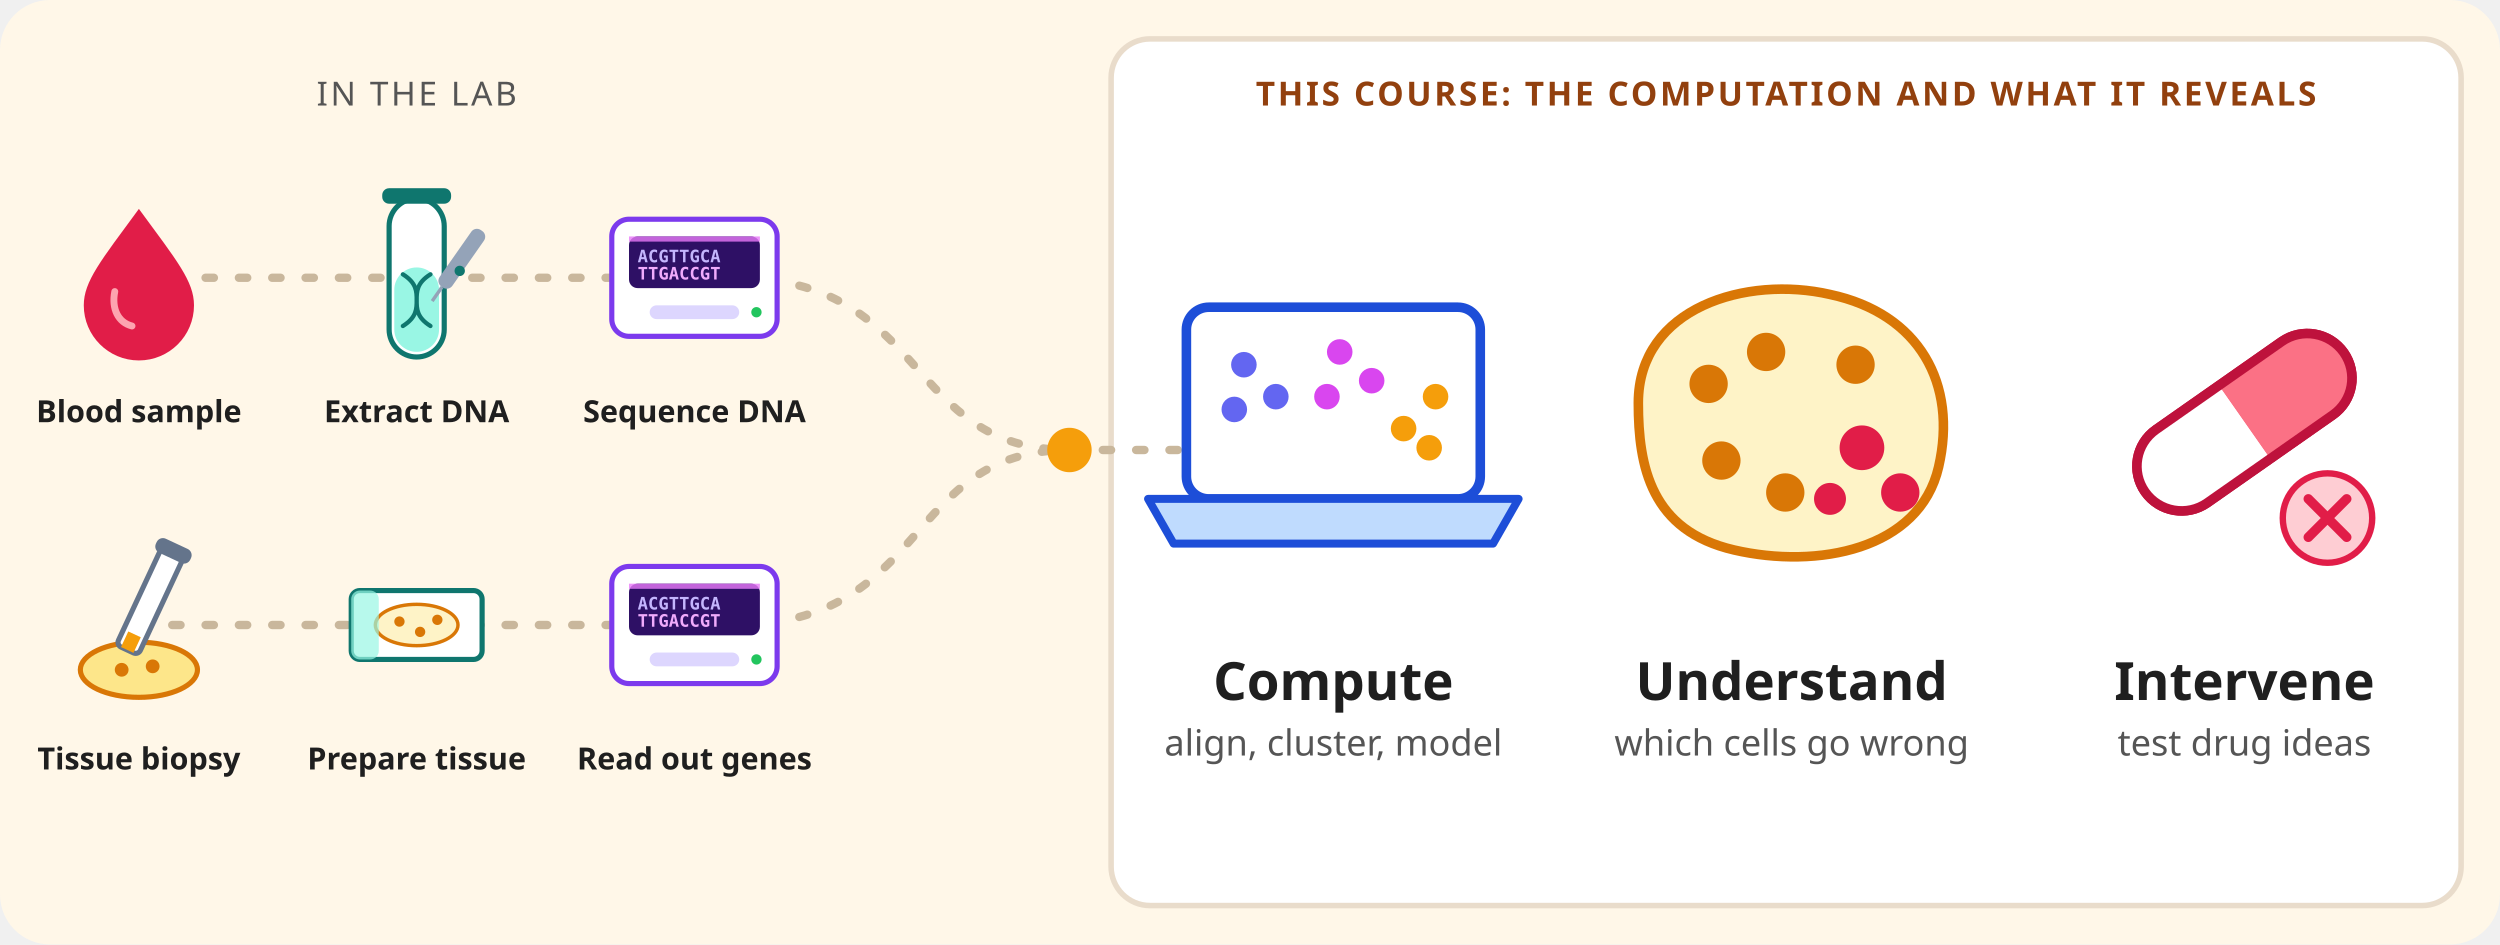
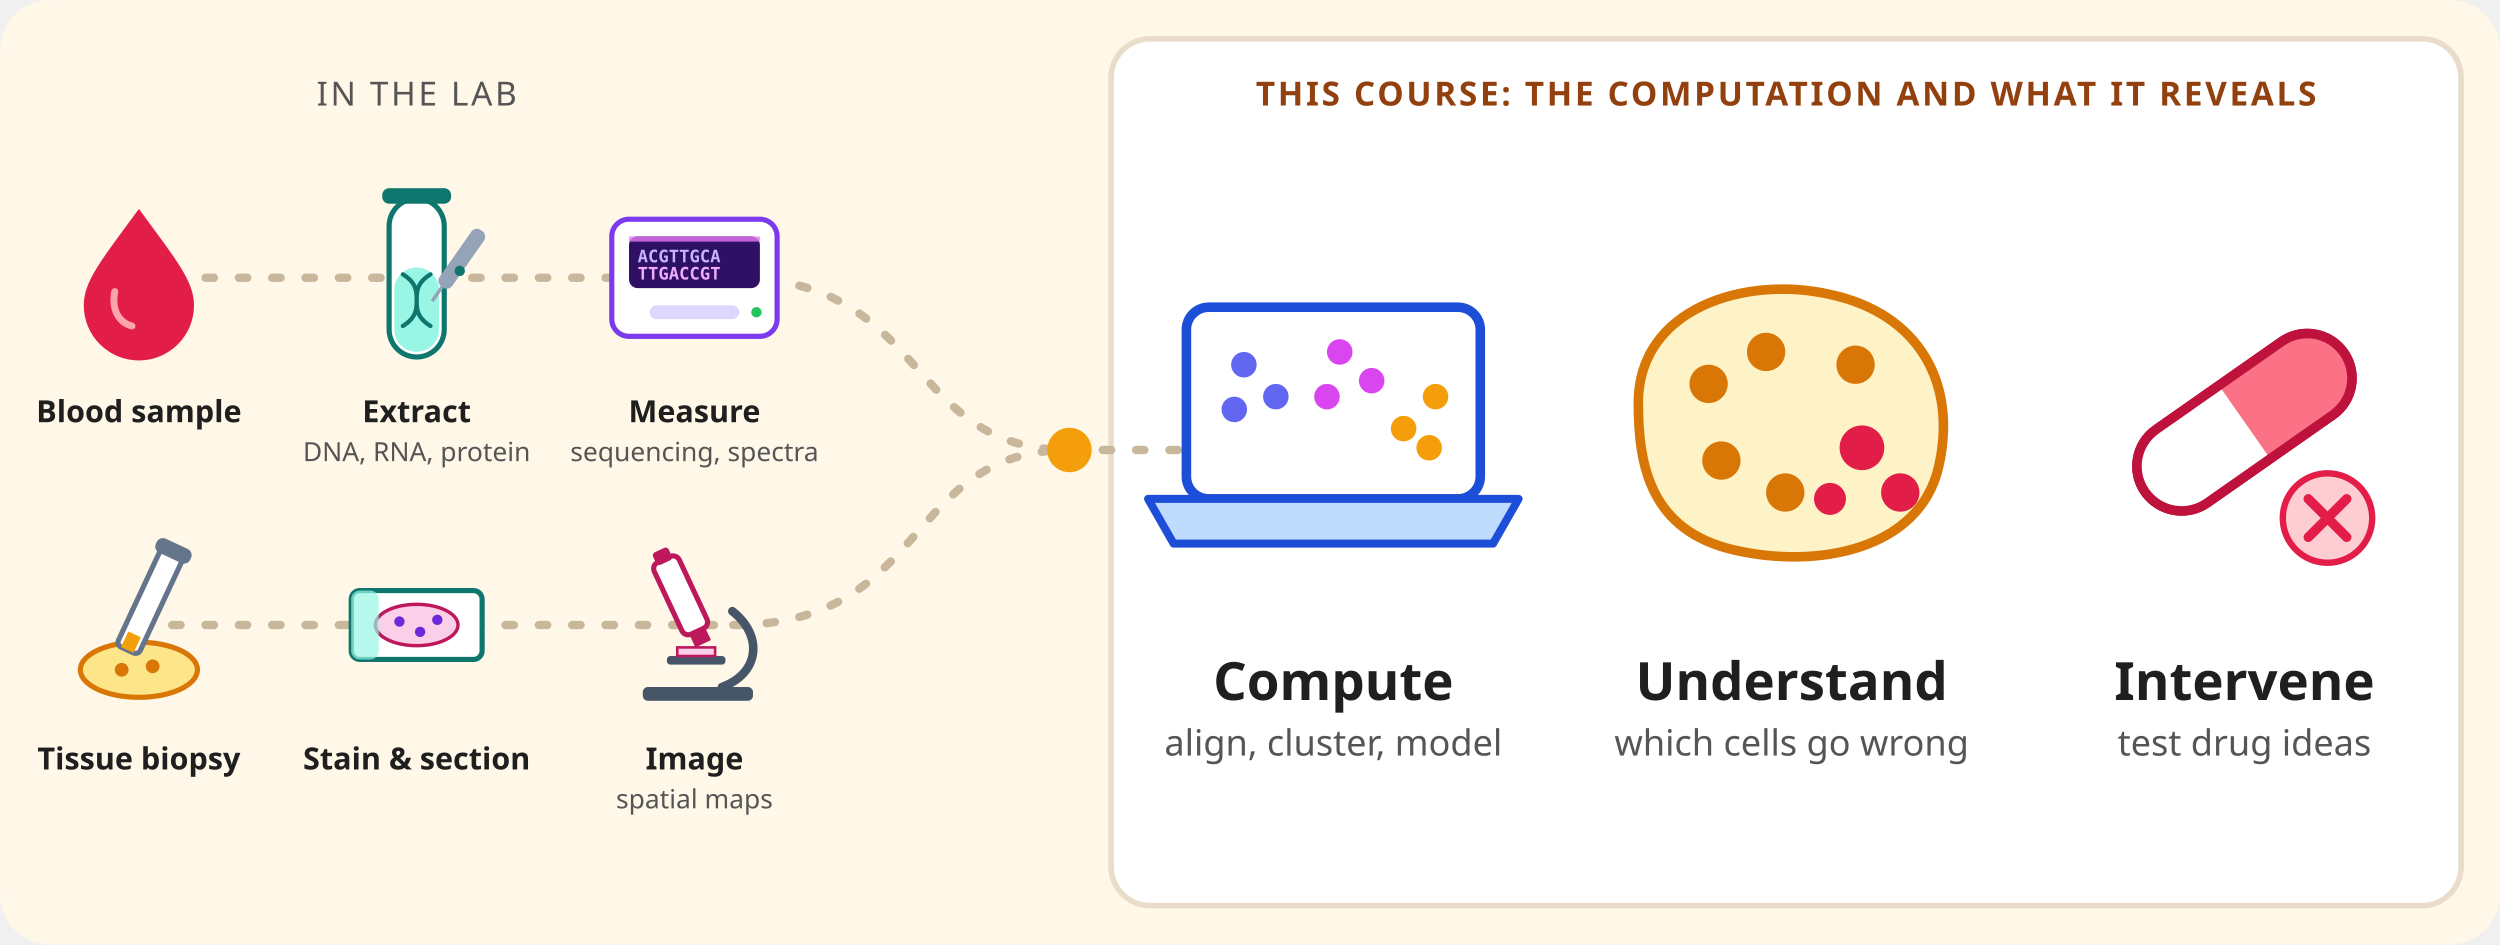
<svg xmlns="http://www.w3.org/2000/svg" viewBox="0 0 900 340" role="img" aria-label="A blood sample and a tissue biopsy are processed and sequenced, then merge into computation, understanding disease and drug response">
  <style>
.lbl{font:700 15px system-ui,sans-serif;fill:#1f1f1f;text-anchor:middle}
.sub{font:12px system-ui,sans-serif;fill:#555;text-anchor:middle}
.num{font:800 13px system-ui,sans-serif;fill:#fff;text-anchor:middle}
.path{fill:none;stroke:#c9b79c;stroke-width:3;stroke-dasharray:3 9;stroke-linecap:round;animation:flow 1.2s linear infinite}
.glow{opacity:0;animation:glow 9s linear infinite}
.dna{fill:none;stroke-width:2.5;stroke-linecap:round}
.mono{font:700 10px ui-monospace,Menlo,monospace}
.scan{animation:scan 2s ease-in-out infinite alternate}
.pulse{animation:pulse 1.5s ease-in-out infinite;transform-box:fill-box;transform-origin:center}
@keyframes flow{to{stroke-dashoffset:-12}}
@keyframes glow{0%,2%{opacity:0}6%,14%{opacity:.35}18%,100%{opacity:0}}
@keyframes scan{from{transform:translateY(0)}to{transform:translateY(20px)}}
@keyframes pulse{50%{transform:scale(1.35)}}
@media (prefers-reduced-motion:reduce){.path,.glow,.scan,.pulse{animation:none}.glow{opacity:.2}}
</style>
  <rect width="900" height="340" rx="18" fill="#fff7e8" />
  <rect x="400" y="14" width="486" height="312" rx="14" fill="#fff" stroke="#e9dccb" stroke-width="2" />
  <text class="sub" x="643" y="38" style="font-weight:700;letter-spacing:.08em;fill:#92400e">THIS COURSE: THE COMPUTATION AND WHAT IT REVEALS</text>
  <text class="sub" x="150" y="38" style="letter-spacing:.08em">IN THE LAB</text>
  <path class="path" d="M50 100 H264" />
  <path class="path" d="M50 225 H264" />
  <path class="path" d="M264 100 C335 100 325 162 385 162" />
  <path class="path" d="M264 225 C335 225 325 162 385 162" />
  <path class="path" d="M385 162 H480" />
  <circle cx="385" cy="162" r="8" fill="#f59e0b" />
  <g fill="#f59e0b">
    <circle class="glow" cx="50" cy="100" r="38" style="animation-delay:0.0s" />
    <circle class="glow" cx="150" cy="100" r="38" style="animation-delay:1.5s" />
    <circle class="glow" cx="250" cy="100" r="38" style="animation-delay:3.0s" />
    <circle class="glow" cx="50" cy="225" r="38" style="animation-delay:0.0s" />
    <circle class="glow" cx="150" cy="225" r="38" style="animation-delay:1.5s" />
    <circle class="glow" cx="250" cy="225" r="38" style="animation-delay:3.0s" />
    <circle class="glow" cx="480" cy="152" r="70" style="animation-delay:4.5s" />
    <circle class="glow" cx="645" cy="152" r="70" style="animation-delay:6.0s" />
    <circle class="glow" cx="808" cy="152" r="70" style="animation-delay:7.5s" />
  </g>
  <g transform="translate(50 100) scale(.62)">
    <path d="M0-40C22-10 32 2 32 16A32 32 0 0 1-32 16C-32 2-22-10 0-40Z" fill="#e11d48" />
    <path d="M-14 8C-16 18-12 26-4 28" fill="none" stroke="#fda4af" stroke-width="4" stroke-linecap="round" />
  </g>
  <text class="lbl" x="50" y="152" style="font-size:11px">Blood sample</text>
  <g transform="translate(150 100) scale(.62)">
    <rect x="-16" y="-46" width="32" height="92" rx="16" fill="#fff" stroke="#0f766e" stroke-width="3" />
    <rect x="-13" y="-6" width="26" height="49" rx="13" fill="#99f6e4" />
    <path class="dna" stroke="#0f766e" d="M-8 -2C8 8-8 18 8 28M8 -2C-8 8 8 18-8 28" />
    <rect x="-20" y="-52" width="40" height="9" rx="4" fill="#0f766e" />
    <g transform="translate(34 -30) rotate(35)">
      <rect width="9" height="40" rx="4" fill="#94a3b8" />
      <path d="M4.5 40v10" stroke="#94a3b8" stroke-width="2" />
    </g>
    <circle class="pulse" cx="25" cy="-4" r="3" fill="#0f766e" />
  </g>
-   <text class="lbl" x="150" y="152" style="font-size:11px">Extract DNA</text>
+   <text class="lbl" x="150" y="152" style="font-size:11px">Extract</text>
  <g transform="translate(250 100) scale(.62)">
    <rect x="-48" y="-34" width="96" height="68" rx="10" fill="#fff" stroke="#7c3aed" stroke-width="3" />
    <rect x="-38" y="-24" width="76" height="30" rx="5" fill="#2e1065" />
    <g class="mono" fill="#c4b5fd">
      <text x="-33" y="-9">ACGTTGCA</text>
      <text x="-33" y="1" fill="#f0abfc">TTGACCGT</text>
    </g>
    <rect x="-38" y="-24" width="76" height="3" fill="#e879f9" class="scan" opacity=".8" />
    <rect x="-26" y="16" width="52" height="8" rx="4" fill="#ddd6fe" />
    <circle cx="36" cy="20" r="3" fill="#22c55e" />
  </g>
-   <text class="lbl" x="250" y="152" style="font-size:11px">Sequence DNA</text>
+   <text class="lbl" x="250" y="152" style="font-size:11px">Measure</text>
  <g transform="translate(50 225) scale(.62)">
    <ellipse cx="0" cy="26" rx="34" ry="16" fill="#fde68a" stroke="#d97706" stroke-width="3" />
    <circle cx="-10" cy="26" r="4" fill="#d97706" />
    <circle cx="8" cy="24" r="4" fill="#d97706" />
    <g transform="rotate(25)">
      <rect x="-7" y="-46" width="14" height="62" rx="3" fill="#fff" stroke="#64748b" stroke-width="3" />
      <rect x="-11" y="-52" width="22" height="9" rx="4" fill="#64748b" />
      <rect x="-4" y="6" width="8" height="10" fill="#f59e0b" />
    </g>
  </g>
  <text class="lbl" x="50" y="277" style="font-size:11px">Tissue biopsy</text>
  <g transform="translate(150 225) scale(.62)">
    <rect x="-38" y="-20" width="76" height="40" rx="5" fill="#fff" stroke="#0f766e" stroke-width="3" />
-     <ellipse cx="0" cy="0" rx="24" ry="12" fill="#fef3c7" stroke="#d97706" stroke-width="2" />
-     <g fill="#d97706">
+     <ellipse cx="0" cy="0" rx="24" ry="12" fill="#fbcfe8" stroke="#be185d" stroke-width="2" />
+     <g fill="#6d28d9">
      <circle cx="-10" cy="-2" r="3" />
      <circle cx="2" cy="4" r="3" />
      <circle cx="12" cy="-3" r="3" />
    </g>
    <rect x="-38" y="-20" width="16" height="40" rx="5" fill="#99f6e4" opacity=".7" />
  </g>
-   <text class="lbl" x="150" y="277" style="font-size:11px">Prepare tissue</text>
+   <text class="lbl" x="150" y="277" style="font-size:11px">Stain &amp; section</text>
  <g transform="translate(250 225) scale(.62)">
-     <rect x="-48" y="-34" width="96" height="68" rx="10" fill="#fff" stroke="#7c3aed" stroke-width="3" />
-     <rect x="-38" y="-24" width="76" height="30" rx="5" fill="#2e1065" />
-     <g class="mono" fill="#c4b5fd">
-       <text x="-33" y="-9">ACGTTGCA</text>
-       <text x="-33" y="1" fill="#f0abfc">TTGACCGT</text>
+     <g transform="rotate(-25)">
+       <rect x="-8" y="-42" width="16" height="46" rx="4" fill="#fff" stroke="#be185d" stroke-width="3" />
+       <rect x="-5" y="-48" width="10" height="8" rx="2" fill="#be185d" />
+       <rect x="-5" y="4" width="10" height="8" fill="#be185d" />
    </g>
-     <rect x="-38" y="-24" width="76" height="3" fill="#e879f9" class="scan" opacity=".8" />
-     <rect x="-26" y="16" width="52" height="8" rx="4" fill="#ddd6fe" />
-     <circle cx="36" cy="20" r="3" fill="#22c55e" />
+     <path d="M22 -8C40 6 38 28 16 36" fill="none" stroke="#475569" stroke-width="5" stroke-linecap="round" />
+     <rect x="-16" y="18" width="34" height="5" rx="2" fill="#475569" />
+     <rect x="-10" y="13" width="22" height="5" fill="#fbcfe8" stroke="#be185d" stroke-width="1.5" />
+     <rect x="-30" y="36" width="64" height="8" rx="3" fill="#475569" />
  </g>
-   <text class="lbl" x="250" y="277" style="font-size:11px">Read out genes</text>
+   <text class="lbl" x="250" y="277" style="font-size:11px">Image</text>
  <g transform="translate(480 152) scale(1.15)">
    <rect x="-46" y="-36" width="92" height="60" rx="7" fill="#fff" stroke="#1d4ed8" stroke-width="3" />
    <g fill="#6366f1">
      <circle cx="-28" cy="-18" r="4" />
      <circle cx="-18" cy="-8" r="4" />
      <circle cx="-31" cy="-4" r="4" />
    </g>
    <g fill="#d946ef">
      <circle cx="2" cy="-22" r="4" />
      <circle cx="12" cy="-13" r="4" />
      <circle cx="-2" cy="-8" r="4" />
    </g>
    <g fill="#f59e0b">
      <circle cx="22" cy="2" r="4" />
      <circle cx="32" cy="-8" r="4" />
      <circle cx="30" cy="8" r="4" />
    </g>
    <path d="M-58 24H58L50 38H-50Z" fill="#bfdbfe" stroke="#1d4ed8" stroke-width="2.5" stroke-linejoin="round" />
  </g>
  <text class="lbl" x="480" y="252" style="font-size:19px">Compute</text>
  <text class="sub" x="480" y="272" style="font-size:13px">align, cluster, model</text>
  <g transform="translate(645 152) scale(1.15)">
    <path d="M-48-6C-48-36-14-46 12-40C40-34 52-12 46 14C40 40 8 46-18 40C-44 34-48 14-48-6Z" fill="#fef3c7" stroke="#d97706" stroke-width="3" />
    <g fill="#d97706">
      <circle cx="-26" cy="-12" r="6" />
      <circle cx="-8" cy="-22" r="6" />
      <circle cx="-22" cy="12" r="6" />
      <circle cx="-2" cy="22" r="6" />
      <circle cx="20" cy="-18" r="6" />
    </g>
    <g fill="#e11d48">
      <circle class="pulse" cx="22" cy="8" r="7" />
      <circle class="pulse" cx="34" cy="22" r="6" style="animation-delay:.4s" />
      <circle class="pulse" cx="12" cy="24" r="5" style="animation-delay:.8s" />
    </g>
  </g>
  <text class="lbl" x="645" y="252" style="font-size:19px">Understand</text>
  <text class="sub" x="645" y="272" style="font-size:13px">which cells go wrong</text>
  <g transform="translate(808 152) scale(1.15)">
    <g transform="rotate(-35)">
      <rect x="-38" y="-14" width="76" height="28" rx="14" fill="#fff" stroke="#be123c" stroke-width="3" />
      <path d="M0-14H24A14 14 0 0 1 24 14H0Z" fill="#fb7185" />
      <path d="M-38 0a14 14 0 0 1 14-14H0V14H-24A14 14 0 0 1-38 0Z" fill="#fff" />
      <rect x="-38" y="-14" width="76" height="28" rx="14" fill="none" stroke="#be123c" stroke-width="3" />
    </g>
    <g transform="translate(26 30)">
      <circle r="14" fill="#fecdd3" stroke="#e11d48" stroke-width="2" />
      <path d="M-6-6L6 6M6-6L-6 6" stroke="#e11d48" stroke-width="3" stroke-linecap="round" />
    </g>
  </g>
  <text class="lbl" x="808" y="252" style="font-size:19px">Intervene</text>
  <text class="sub" x="808" y="272" style="font-size:13px">test drug ideas</text>
+   <text class="sub" x="150" y="166" style="font-size:9.5px">DNA, RNA, protein</text>
+   <text class="sub" x="250" y="166" style="font-size:9.5px">sequencing, spectra</text>
+   <text class="sub" x="250" y="291" style="font-size:9.5px">spatial maps</text>
</svg>
